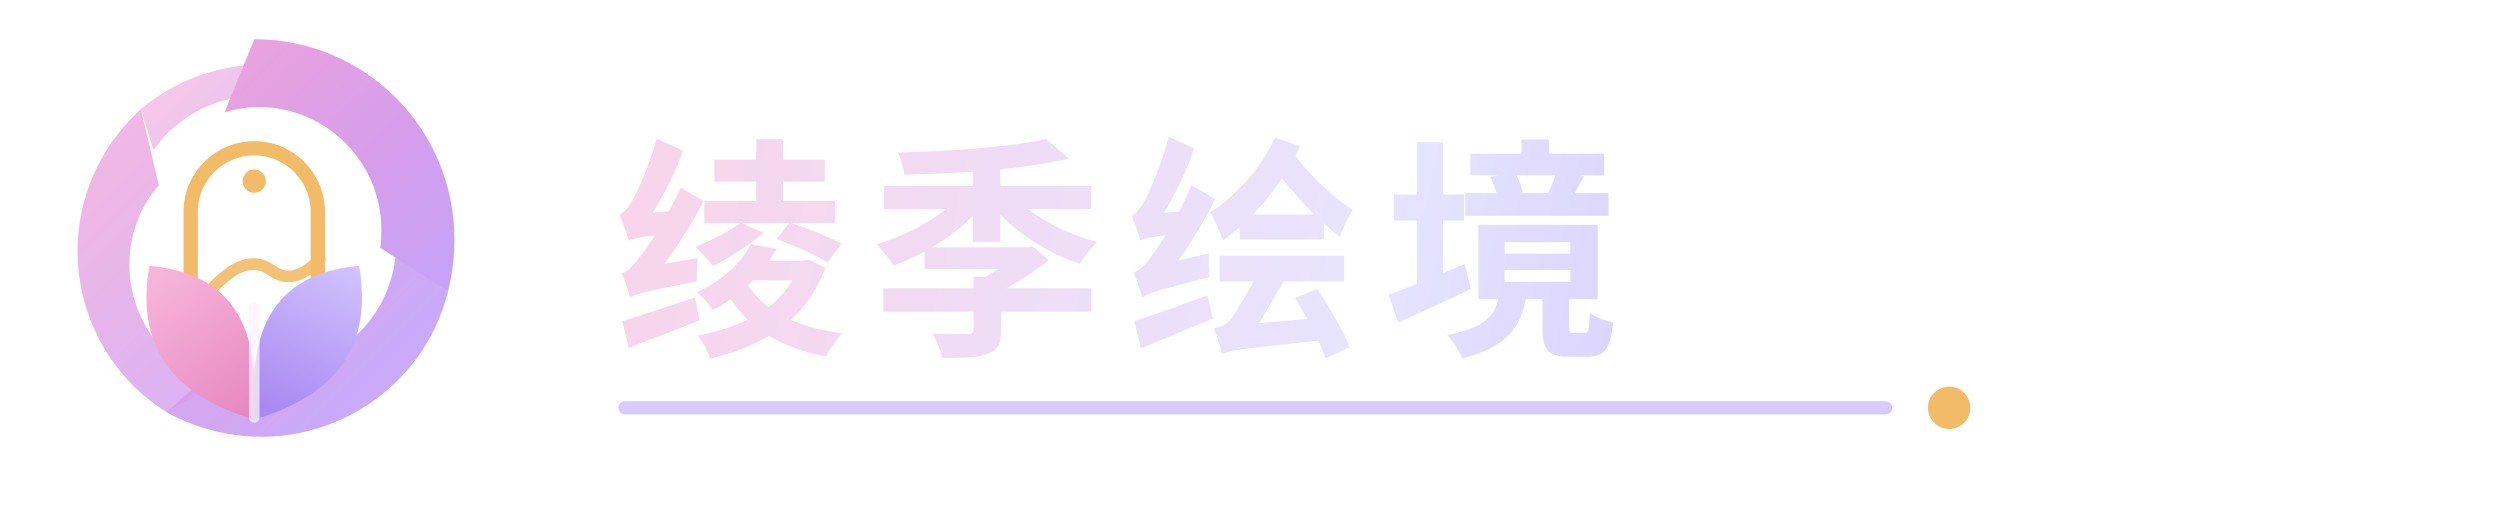
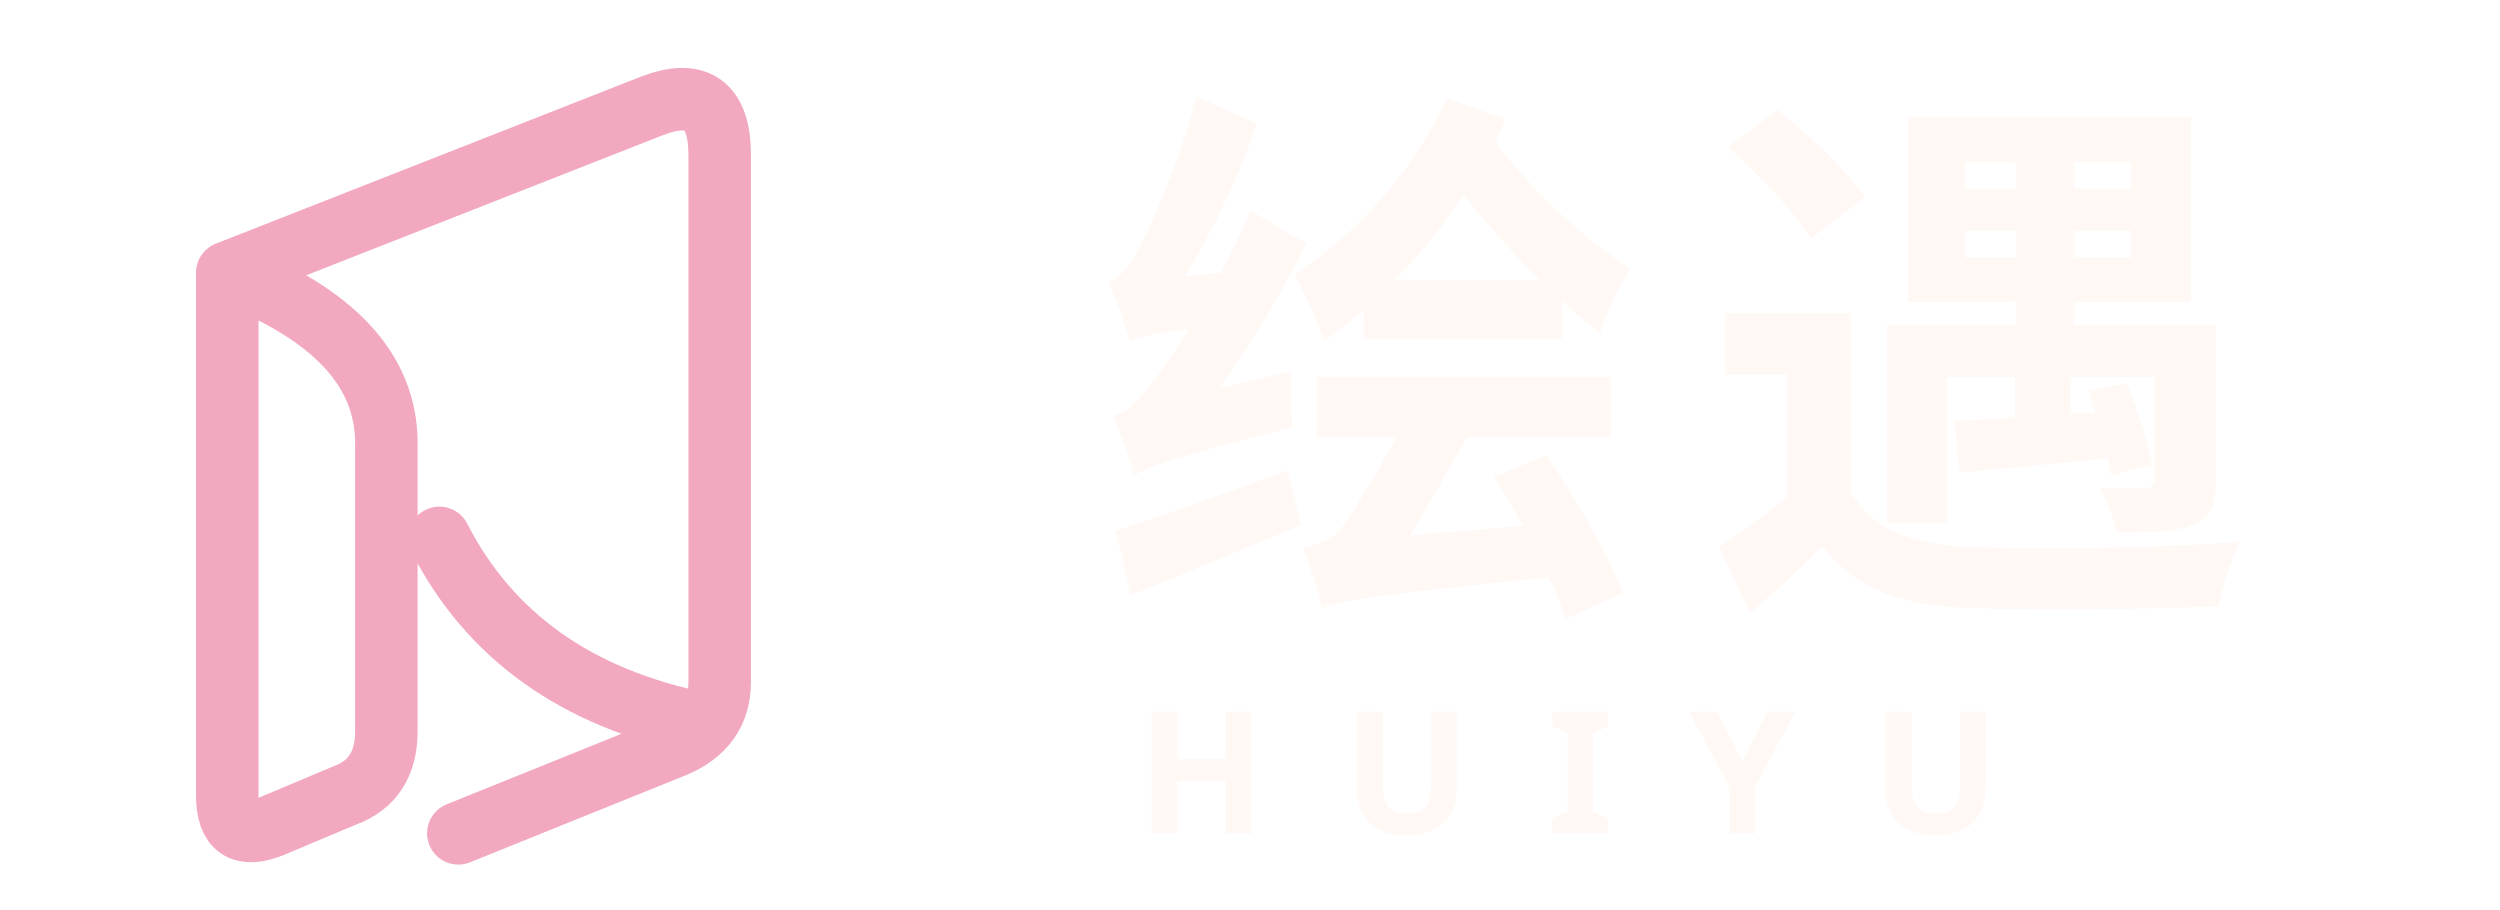
- <svg xmlns="http://www.w3.org/2000/svg" viewBox="0 0 236 48" role="img" aria-labelledby="title desc">
-   <defs>
-     <linearGradient id="ribbon" x1="8" y1="7" x2="42" y2="41" gradientUnits="userSpaceOnUse">
-       <stop stop-color="#F4A6D7" />
-       <stop offset=".52" stop-color="#D69DEB" />
-       <stop offset="1" stop-color="#BBA7FF" />
-     </linearGradient>
-     <linearGradient id="wordmark" x1="61" y1="10" x2="194" y2="39" gradientUnits="userSpaceOnUse">
-       <stop stop-color="#F8D5EA" />
-       <stop offset=".52" stop-color="#E7E4FF" />
-       <stop offset="1" stop-color="#C8BAFF" />
-     </linearGradient>
-     <linearGradient id="petalPink" x1="16" y1="25" x2="27" y2="39" gradientUnits="userSpaceOnUse">
-       <stop stop-color="#F7B5DA" />
-       <stop offset="1" stop-color="#E582BD" />
-     </linearGradient>
-     <linearGradient id="petalViolet" x1="33" y1="24" x2="26" y2="39" gradientUnits="userSpaceOnUse">
-       <stop stop-color="#D2C6FF" />
-       <stop offset="1" stop-color="#A988F1" />
-     </linearGradient>
-   </defs>
-   <path d="M24 3.7C34.5 3.7 42.9 12.2 42.9 22.6c0 1.7-.2 3.3-.6 4.9l-6.4-4.1c.1-.6.1-1.1.1-1.7 0-6.4-5.2-11.6-11.6-11.6-1.1 0-2.2.2-3.2.5L24 3.7Z" fill="url(#ribbon)" />
-   <path d="M42.3 27.5C39.9 37.2 30 43.1 20.3 40.7c-1.6-.4-3.2-1-4.6-1.8l5.6-4.9c.5.2 1 .4 1.6.5 6.2 1.5 12.5-2.3 14.1-8.5.3-1.1.4-2.1.3-3.2l5 4.7Z" fill="url(#ribbon)" opacity=".92" />
-   <path d="M15.7 38.9C7.3 33.6 4.8 22.5 10.1 14.1c.9-1.4 2-2.7 3.2-3.8l1.7 7.2c-.4.4-.7.9-1 1.3-3.4 5.4-1.8 12.6 3.6 16 1 .6 1.9 1.1 3 1.4l-4.9 2.7Z" fill="url(#ribbon)" opacity=".78" />
-   <path d="M13.3 10.3C20.9 3.9 32.3 4.9 38.7 12.5c1.1 1.3 2 2.7 2.6 4.2l-7.2-2.2c-.3-.5-.6-.9-1-1.3-4.1-4.9-11.5-5.5-16.4-1.4-.9.7-1.6 1.5-2.2 2.4l-1.2-3.9Z" fill="url(#ribbon)" opacity=".62" />
-   <path d="M18 27.7V20a6 6 0 0 1 12 0v7.7" fill="none" stroke="#F2BB68" stroke-width="1.35" stroke-linecap="round" />
-   <path d="M19.8 27.5c2.2-2.5 4.1-3.2 5.8-2 1.4 1 2.7.8 4.6-1" fill="none" stroke="#F2BB68" stroke-width="1.1" stroke-linecap="round" opacity=".9" />
-   <circle cx="24" cy="17.1" r="1.1" fill="#F2BB68" />
-   <path d="M24 39.6c-7.9-2.3-11.2-7.1-9.9-14.5 6.9.6 10.2 4.7 9.9 12.4v2.1Z" fill="url(#petalPink)" />
-   <path d="M24 39.6c7.9-2.3 11.2-7.1 9.9-14.5-6.9.6-10.2 4.7-9.9 12.4v2.1Z" fill="url(#petalViolet)" />
-   <path d="M24 39.4V29.1" stroke="#FFF4FC" stroke-width="1" stroke-linecap="round" opacity=".72" />
-   <text x="58" y="31.8" fill="url(#wordmark)" font-family="'Noto Serif SC','Source Han Serif SC','Songti SC','SimSun',serif" font-size="22" font-weight="700" letter-spacing="2.2">绫季绘境</text>
-   <path d="M59 38.5h119" stroke="url(#ribbon)" stroke-width="1.25" stroke-linecap="round" opacity=".6" />
-   <circle cx="184" cy="38.5" r="2" fill="#F2BB68" />
+ <svg xmlns="http://www.w3.org/2000/svg" viewBox="0 0 132 48" role="img" aria-labelledby="title">
+   <g color="#F2A8BE" transform="translate(0 0) scale(2)">
+     <path d="M6 7.2 17.2 2.8Q19 2.1 19 4.1V18Q19 19.2 17.8 19.7L12.1 22M6 7.2V21Q6 22.3 7.2 21.8L9.1 21Q10.2 20.6 10.2 19.3V11.7Q10.2 8.8 6 7.2M11.6 14.2Q13.6 18.1 18.5 19.1" fill="none" stroke="currentColor" stroke-width="1.65" stroke-linecap="round" stroke-linejoin="round" />
+   </g>
+   <g fill="#FFF8F4">
+     <text x="58" y="30" font-family="'Noto Serif SC','SimSun',serif" font-size="29" font-weight="700" letter-spacing="3">绘遇</text>
+     <text x="60" y="44" font-family="'Segoe UI',sans-serif" font-size="9" font-weight="600" letter-spacing="4">HUIYU</text>
+   </g>
</svg>
